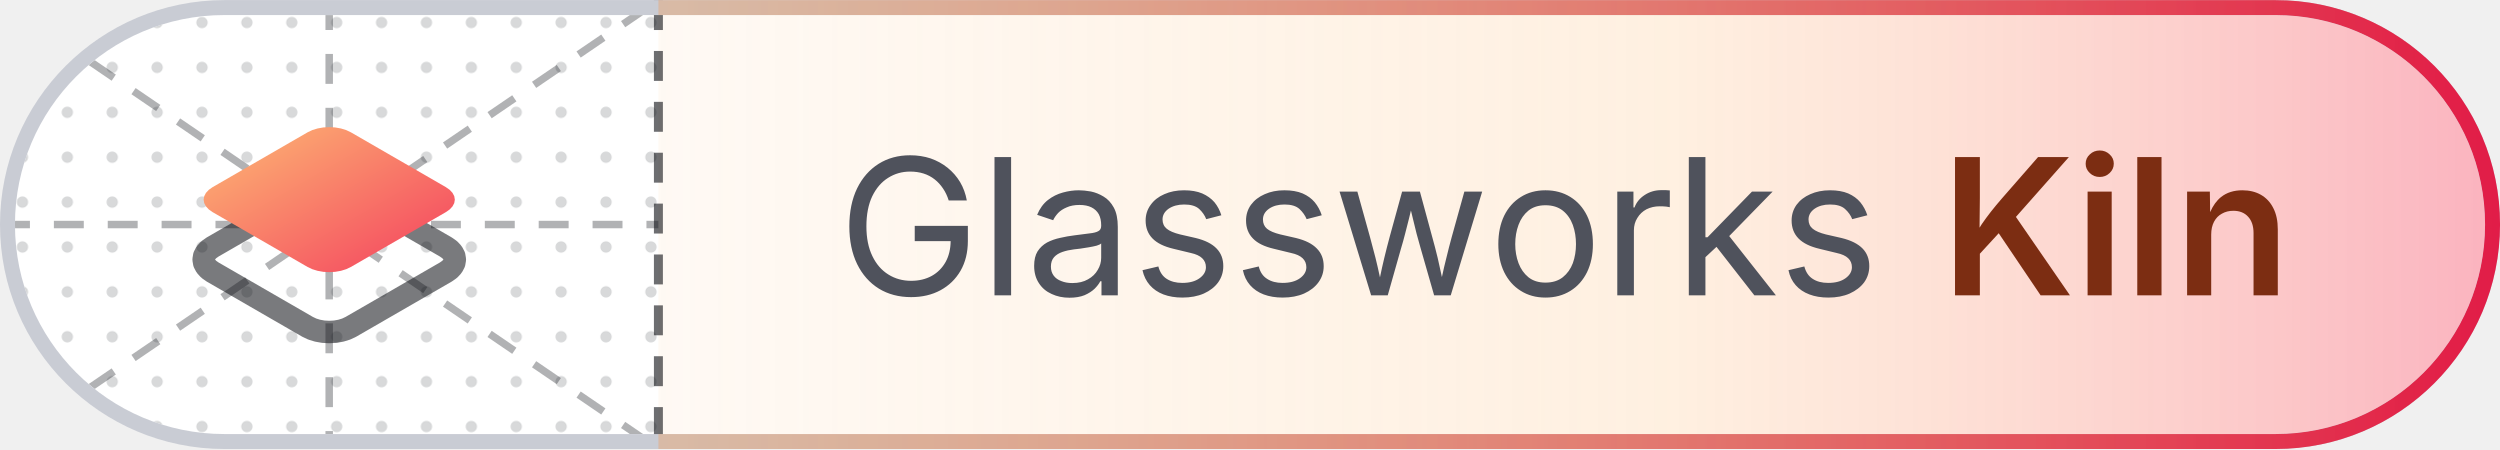
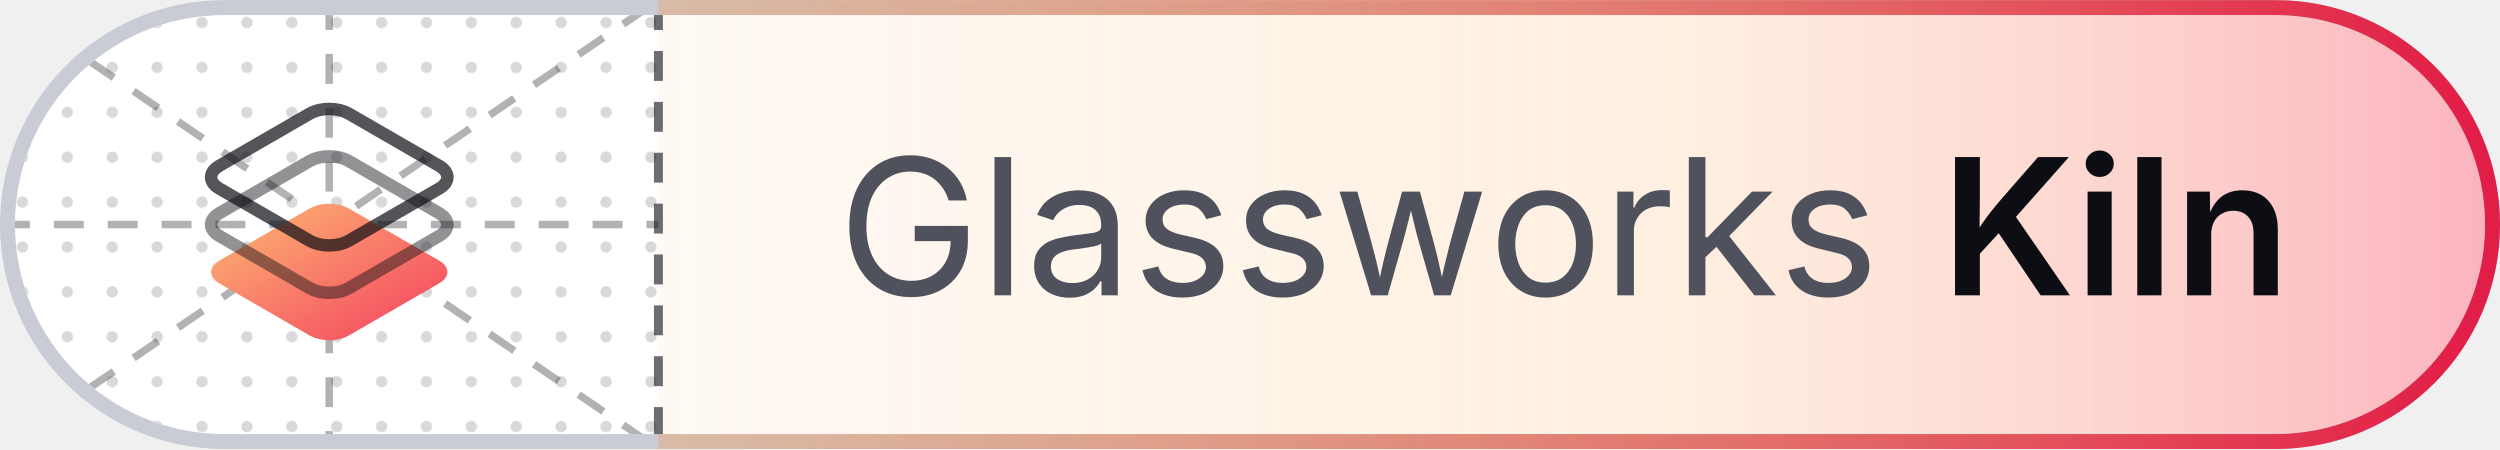
<svg xmlns="http://www.w3.org/2000/svg" role="img" aria-label="Glassworks Kiln" viewBox="0 0 167.07 30" width="167" height="30">
  <defs>
    <linearGradient id="lit" x1="0" y1="0" x2="1" y2="1">
      <stop offset="0" stop-color="#38bdf8" />
      <stop offset="1" stop-color="#a78bfa" />
    </linearGradient>
    <linearGradient id="litH" x1="0" y1="0" x2="1" y2="0">
      <stop offset="0" stop-color="#38bdf8" />
      <stop offset="1" stop-color="#a78bfa" />
    </linearGradient>
    <linearGradient id="ember" x1="0" y1="0" x2="1" y2="1">
      <stop offset="0" stop-color="#fdba74" />
      <stop offset="1" stop-color="#f43f5e" />
    </linearGradient>
    <linearGradient id="emberH" x1="0" y1="0" x2="1" y2="0">
      <stop offset="0" stop-color="#fdba74" />
      <stop offset="1" stop-color="#f43f5e" />
    </linearGradient>
    <pattern id="dot" width="3" height="3" patternUnits="userSpaceOnUse">
      <circle cx="1.5" cy="1.5" r=".38" fill="#0c0e13" fill-opacity=".16" />
    </pattern>
    <pattern id="dotL" width="9" height="9" patternUnits="userSpaceOnUse">
      <circle cx="4.5" cy="4.5" r=".9" fill="#0c0e13" fill-opacity=".1" />
    </pattern>
    <radialGradient id="haze" cx=".5" cy="0" r=".9">
      <stop offset="0" stop-color="#ffffff" stop-opacity=".8" />
      <stop offset="1" stop-color="#ffffff" stop-opacity="0" />
    </radialGradient>
    <radialGradient id="litHaze" cx=".1" cy=".5" r=".7">
      <stop offset="0" stop-color="#38bdf8" stop-opacity=".22" />
      <stop offset=".6" stop-color="#a78bfa" stop-opacity=".06" />
      <stop offset="1" stop-color="#a78bfa" stop-opacity="0" />
    </radialGradient>
    <radialGradient id="emberHaze" cx=".05" cy="1" r=".8">
      <stop offset="0" stop-color="#f43f5e" stop-opacity=".2" />
      <stop offset=".6" stop-color="#fdba74" stop-opacity=".05" />
      <stop offset="1" stop-color="#fdba74" stop-opacity="0" />
    </radialGradient>
    <filter id="softL" x="-50%" y="-50%" width="200%" height="200%">
      <feGaussianBlur stdDeviation="8" />
    </filter>
  </defs>
  <defs>
    <linearGradient id="sweep" gradientUnits="userSpaceOnUse" x1="44" y1="0" x2="167.072" y2="0">
      <stop offset="0" stop-color="#fdba74" stop-opacity="0.08" />
      <stop offset=".55" stop-color="#fdba74" stop-opacity="0.22" />
      <stop offset="1" stop-color="#f43f5e" stop-opacity="0.4" />
    </linearGradient>
    <linearGradient id="rim" gradientUnits="userSpaceOnUse" x1="44" y1="0" x2="167.072" y2="0">
      <stop offset="0" stop-color="#fb923c" />
      <stop offset="1" stop-color="#e11d48" />
    </linearGradient>
    <linearGradient id="ramp" gradientUnits="userSpaceOnUse" x1="44" y1="0" x2="163.072" y2="0">
      <stop offset="0" stop-color="#fff" stop-opacity=".3" />
      <stop offset="1" stop-color="#fff" />
    </linearGradient>
    <mask id="lit-edge" maskUnits="userSpaceOnUse" x="44" y="0" width="123.072" height="30">
      <rect x="44" width="123.072" height="30" fill="url(#ramp)" />
    </mask>
  </defs>
  <clipPath id="clip">
    <rect x="1" y="1" width="165.072" height="28" rx="14" />
  </clipPath>
  <rect x=".5" y=".5" width="166.072" height="29" rx="14.5" fill="#ffffff" />
  <g clip-path="url(#clip)">
    <rect width="44" height="30" fill="url(#dot)" />
    <path d="M0 0L44 30M0 30L44 0M22 0V30M0 15H44" stroke="#0c0e13" stroke-opacity="0.32" stroke-width="0.5" stroke-dasharray="2 1.6" fill="none" />
    <rect x="44" width="123.072" height="30" fill="url(#sweep)" />
  </g>
  <path d="M44 0V30" stroke="#0c0e13" stroke-opacity="0.6" stroke-width="0.6" stroke-dasharray="2 1.4" fill="none" />
  <rect x=".5" y=".5" width="166.072" height="29" rx="14.5" fill="none" stroke="#c9ccd4" />
  <rect x=".5" y=".5" width="166.072" height="29" rx="14.5" fill="none" stroke="url(#rim)" mask="url(#lit-edge)" />
  <g transform="translate(12 5) scale(0.1667)">
-     <path d="M106.77 69.00L108.29 70.07L109.42 71.29L110.12 72.62L110.35 74.00L110.12 75.38L109.42 76.71L108.29 77.93L106.77 79.00L68.66 101.00L66.80 101.88L64.69 102.53L62.39 102.94L60.00 103.07L57.61 102.94L55.31 102.53L53.20 101.88L51.34 101.00L13.23 79.00L11.71 77.93L10.58 76.71L9.88 75.38L9.65 74.00L9.88 72.62L10.58 71.29L11.71 70.07L13.23 69.00L51.34 47.00L53.20 46.12L55.31 45.47L57.61 45.06L60.00 44.93L62.39 45.06L64.69 45.47L66.80 46.12L68.66 47.00Z" fill="none" stroke="#0c0e13" stroke-opacity="0.55" stroke-width="9" stroke-linejoin="round" />
-     <path d="M106.77 45.00L108.29 46.07L109.42 47.29L110.12 48.62L110.35 50.00L110.12 51.38L109.42 52.71L108.29 53.93L106.77 55.00L68.66 77.00L66.80 77.88L64.69 78.53L62.39 78.94L60.00 79.07L57.61 78.94L55.31 78.53L53.20 77.88L51.34 77.00L13.23 55.00L11.71 53.93L10.58 52.71L9.88 51.38L9.65 50.00L9.88 48.62L10.58 47.29L11.71 46.07L13.23 45.00L51.34 23.00L53.20 22.12L55.31 21.47L57.61 21.06L60.00 20.93L62.39 21.06L64.69 21.47L66.80 22.12L68.66 23.00Z" fill="url(#ember)" />
+     <path d="M104.17 74.50L105.54 75.46L106.56 76.56L107.18 77.76L107.40 79.00L107.18 80.24L106.56 81.44L105.54 82.54L104.17 83.50L67.79 104.50L66.12 105.29L64.22 105.88L62.15 106.24L60.00 106.36L57.85 106.24L55.78 105.88L53.88 105.29L52.21 104.50L15.83 83.50L14.46 82.54L13.44 81.44L12.82 80.24L12.60 79.00L12.82 77.76L13.44 76.56L14.46 75.46L15.83 74.50L52.21 53.50L53.88 52.71L55.78 52.12L57.85 51.76L60.00 51.64L62.15 51.76L64.22 52.12L66.12 52.71L67.79 53.50Z" fill="url(#ember)" />
+     <path d="M104.17 55.50L105.54 56.46L106.56 57.56L107.18 58.76L107.40 60.00L107.18 61.24L106.56 62.44L105.54 63.54L104.17 64.50L67.79 85.50L66.12 86.29L64.22 86.88L62.15 87.24L60.00 87.36L57.85 87.24L55.78 86.88L53.88 86.29L52.21 85.50L15.83 64.50L14.46 63.54L13.44 62.44L12.82 61.24L12.60 60.00L12.82 58.76L13.44 57.56L14.46 56.46L15.83 55.50L52.21 34.50L53.88 33.71L55.78 33.12L57.85 32.76L60.00 32.64L62.15 32.76L64.22 33.12L66.12 33.71L67.79 34.50Z" fill="none" stroke="#0c0e13" stroke-opacity="0.45" stroke-width="5" stroke-linejoin="round" />
+     <path d="M104.17 36.50L105.54 37.46L106.56 38.56L107.18 39.76L107.40 41.00L107.18 42.24L106.56 43.44L105.54 44.54L104.17 45.50L67.79 66.50L66.12 67.29L64.22 67.88L62.15 68.24L60.00 68.36L57.85 68.24L55.78 67.88L53.88 67.29L52.21 66.50L15.83 45.50L14.46 44.54L13.44 43.44L12.82 42.24L12.60 41.00L12.82 39.76L13.44 38.56L14.46 37.46L15.83 36.50L52.21 15.50L53.88 14.71L55.78 14.12L57.85 13.76L60.00 13.64L62.15 13.76L64.22 14.12L66.12 14.71L67.79 15.50Z" fill="none" stroke="#0c0e13" stroke-opacity="0.7" stroke-width="5" stroke-linejoin="round" />
  </g>
  <path d="M60.89 19.85L60.89 19.85Q59.66 19.85 58.73 19.28Q57.80 18.70 57.28 17.64Q56.76 16.57 56.76 15.12L56.76 15.12Q56.76 13.65 57.28 12.58Q57.80 11.52 58.72 10.94Q59.63 10.37 60.82 10.37L60.82 10.37Q61.55 10.37 62.19 10.58Q62.82 10.80 63.32 11.20Q63.83 11.61 64.16 12.16Q64.49 12.72 64.61 13.39L64.61 13.39L63.40 13.39Q63.26 12.94 63.02 12.59Q62.78 12.23 62.46 11.98Q62.13 11.72 61.72 11.59Q61.31 11.46 60.82 11.46L60.82 11.46Q60.01 11.46 59.35 11.88Q58.69 12.29 58.29 13.11Q57.90 13.93 57.90 15.12L57.90 15.12Q57.90 16.29 58.30 17.11Q58.69 17.92 59.37 18.34Q60.04 18.76 60.89 18.76L60.89 18.76Q61.67 18.76 62.27 18.43Q62.86 18.10 63.20 17.49L63.20 17.49Q63.52 16.90 63.53 16.11L63.53 16.11L61.13 16.11L61.13 15.09L64.68 15.09L64.68 16.10Q64.68 17.24 64.19 18.09Q63.70 18.93 62.85 19.39Q62.00 19.85 60.89 19.85ZM66.46 10.49L67.57 10.49L67.57 19.73L66.46 19.73L66.46 10.49ZM71.47 19.89L71.47 19.89Q70.81 19.89 70.28 19.64Q69.74 19.40 69.43 18.92Q69.11 18.44 69.11 17.76L69.11 17.76Q69.11 17.16 69.34 16.79Q69.58 16.42 69.97 16.20Q70.37 15.99 70.85 15.89Q71.32 15.78 71.81 15.72L71.81 15.72Q72.43 15.64 72.82 15.59Q73.21 15.55 73.40 15.44Q73.59 15.34 73.59 15.09L73.59 15.09L73.59 15.05Q73.59 14.61 73.43 14.31Q73.26 14.01 72.94 13.85Q72.62 13.69 72.14 13.69L72.14 13.69Q71.64 13.69 71.29 13.85Q70.93 14.00 70.71 14.23Q70.49 14.47 70.38 14.71L70.38 14.71L69.31 14.35Q69.57 13.72 70.03 13.36Q70.48 13.01 71.03 12.86Q71.57 12.71 72.10 12.71L72.10 12.71Q72.45 12.71 72.90 12.79Q73.34 12.88 73.75 13.13Q74.16 13.37 74.43 13.86Q74.70 14.35 74.70 15.16L74.70 15.16L74.70 19.73L73.61 19.73L73.61 18.79L73.53 18.79Q73.41 19.03 73.15 19.29Q72.89 19.54 72.48 19.72Q72.06 19.89 71.47 19.89ZM71.66 18.91L71.66 18.91Q72.28 18.91 72.71 18.66Q73.14 18.42 73.36 18.03Q73.59 17.65 73.59 17.22L73.59 17.22L73.59 16.26Q73.52 16.34 73.29 16.41Q73.06 16.47 72.76 16.52Q72.47 16.57 72.19 16.61Q71.92 16.64 71.76 16.66L71.76 16.66Q71.35 16.71 71.00 16.83Q70.65 16.95 70.44 17.18Q70.23 17.42 70.23 17.81L70.23 17.81Q70.23 18.17 70.42 18.42Q70.60 18.66 70.93 18.78Q71.25 18.91 71.66 18.91ZM79.02 19.88L79.02 19.88Q78.31 19.88 77.75 19.67Q77.20 19.46 76.84 19.05Q76.48 18.64 76.35 18.05L76.35 18.05L77.41 17.80Q77.56 18.37 77.97 18.63Q78.39 18.90 79.01 18.90L79.01 18.90Q79.73 18.90 80.16 18.59Q80.59 18.28 80.59 17.85L80.59 17.85Q80.59 17.49 80.34 17.25Q80.09 17.01 79.58 16.90L79.58 16.90L78.42 16.62Q77.48 16.40 77.02 15.93Q76.56 15.46 76.56 14.73L76.56 14.73Q76.56 14.14 76.90 13.68Q77.23 13.22 77.81 12.97Q78.39 12.71 79.13 12.71L79.13 12.71Q79.84 12.71 80.34 12.92Q80.84 13.14 81.16 13.51Q81.47 13.89 81.62 14.38L81.62 14.38L80.61 14.64Q80.47 14.27 80.14 13.96Q79.81 13.66 79.14 13.66L79.14 13.66Q78.52 13.66 78.10 13.94Q77.69 14.23 77.69 14.66L77.69 14.66Q77.69 15.05 77.97 15.28Q78.25 15.51 78.86 15.66L78.86 15.66L79.91 15.90Q80.85 16.13 81.30 16.60Q81.75 17.06 81.75 17.78L81.75 17.78Q81.75 18.38 81.41 18.86Q81.07 19.33 80.45 19.61Q79.83 19.88 79.02 19.88ZM85.72 19.88L85.72 19.88Q85.01 19.88 84.45 19.67Q83.90 19.46 83.54 19.05Q83.18 18.64 83.06 18.05L83.06 18.05L84.12 17.80Q84.26 18.37 84.68 18.63Q85.09 18.90 85.71 18.90L85.71 18.90Q86.44 18.90 86.87 18.59Q87.30 18.28 87.30 17.85L87.30 17.85Q87.30 17.49 87.05 17.25Q86.80 17.01 86.28 16.90L86.28 16.90L85.13 16.62Q84.18 16.40 83.73 15.93Q83.27 15.46 83.27 14.73L83.27 14.73Q83.27 14.14 83.60 13.68Q83.94 13.22 84.52 12.97Q85.10 12.71 85.83 12.71L85.83 12.71Q86.55 12.71 87.05 12.92Q87.55 13.14 87.86 13.51Q88.17 13.89 88.33 14.38L88.33 14.38L87.32 14.64Q87.17 14.27 86.84 13.96Q86.51 13.66 85.84 13.66L85.84 13.66Q85.22 13.66 84.81 13.94Q84.40 14.23 84.40 14.66L84.40 14.66Q84.40 15.05 84.67 15.28Q84.95 15.51 85.56 15.66L85.56 15.66L86.61 15.90Q87.55 16.13 88.00 16.60Q88.46 17.06 88.46 17.78L88.46 17.78Q88.46 18.38 88.11 18.86Q87.77 19.33 87.15 19.61Q86.53 19.88 85.72 19.88ZM92.74 19.73L91.63 19.73L89.52 12.80L90.71 12.80L91.55 15.82Q91.72 16.44 91.92 17.22L91.92 17.22Q92.07 17.82 92.22 18.53L92.22 18.53Q92.36 17.85 92.50 17.27L92.50 17.27Q92.69 16.48 92.87 15.82L92.87 15.82L93.70 12.80L94.89 12.80L95.71 15.82Q95.89 16.46 96.08 17.24L96.08 17.24Q96.21 17.83 96.36 18.51L96.36 18.51Q96.50 17.84 96.65 17.26L96.65 17.26Q96.84 16.47 97.02 15.82L97.02 15.82L97.86 12.80L99.05 12.80L96.95 19.73L95.84 19.73L94.94 16.59Q94.80 16.11 94.67 15.62Q94.54 15.12 94.42 14.60L94.42 14.60Q94.35 14.33 94.29 14.06L94.29 14.06Q94.22 14.33 94.16 14.60L94.16 14.60Q94.03 15.12 93.90 15.62Q93.77 16.13 93.63 16.59L93.63 16.59L92.74 19.73ZM103.28 19.88L103.28 19.88Q102.34 19.88 101.63 19.43Q100.92 18.99 100.52 18.18Q100.13 17.37 100.13 16.31L100.13 16.31Q100.13 15.22 100.52 14.41Q100.92 13.60 101.63 13.16Q102.34 12.71 103.28 12.71L103.28 12.71Q104.23 12.71 104.95 13.16Q105.66 13.60 106.06 14.41Q106.45 15.22 106.45 16.31L106.45 16.31Q106.45 17.37 106.06 18.18Q105.66 18.99 104.95 19.43Q104.23 19.88 103.28 19.88ZM103.28 18.88L103.28 18.88Q103.98 18.88 104.44 18.52Q104.89 18.16 105.11 17.58Q105.32 16.99 105.32 16.31L105.32 16.31Q105.32 15.62 105.11 15.03Q104.89 14.43 104.44 14.07Q103.98 13.71 103.28 13.71L103.28 13.71Q102.59 13.71 102.14 14.07Q101.70 14.43 101.48 15.02Q101.26 15.61 101.26 16.31L101.26 16.31Q101.26 16.99 101.48 17.58Q101.70 18.16 102.14 18.52Q102.59 18.88 103.28 18.88ZM109.19 19.73L108.08 19.73L108.08 12.80L109.16 12.80L109.16 13.86L109.23 13.86Q109.42 13.34 109.92 13.02Q110.41 12.70 111.03 12.70L111.03 12.70Q111.15 12.70 111.32 12.70Q111.49 12.71 111.59 12.72L111.59 12.72L111.59 13.84Q111.54 13.83 111.35 13.80Q111.15 13.78 110.92 13.78L110.92 13.78Q110.43 13.78 110.03 13.98Q109.64 14.19 109.42 14.56Q109.19 14.92 109.19 15.39L109.19 15.39L109.19 19.73ZM113.97 19.73L112.86 19.73L112.86 10.49L113.97 10.49L113.97 15.85L114.11 15.85L117.08 12.80L118.46 12.80L115.56 15.77L118.68 19.73L117.24 19.73L114.71 16.49L113.97 17.18L113.97 19.73ZM122.19 19.88L122.19 19.88Q121.47 19.88 120.92 19.67Q120.36 19.46 120.00 19.05Q119.64 18.64 119.52 18.05L119.52 18.05L120.58 17.80Q120.73 18.37 121.14 18.63Q121.55 18.90 122.17 18.90L122.17 18.90Q122.90 18.90 123.33 18.59Q123.76 18.28 123.76 17.85L123.76 17.85Q123.76 17.49 123.51 17.25Q123.26 17.01 122.74 16.90L122.74 16.90L121.59 16.62Q120.65 16.40 120.19 15.93Q119.73 15.46 119.73 14.73L119.73 14.73Q119.73 14.14 120.06 13.68Q120.40 13.22 120.98 12.97Q121.56 12.71 122.30 12.71L122.30 12.71Q123.01 12.71 123.51 12.92Q124.01 13.14 124.32 13.51Q124.63 13.89 124.79 14.38L124.79 14.38L123.78 14.64Q123.64 14.27 123.30 13.96Q122.97 13.66 122.30 13.66L122.30 13.66Q121.68 13.66 121.27 13.94Q120.86 14.23 120.86 14.66L120.86 14.66Q120.86 15.05 121.14 15.28Q121.42 15.51 122.02 15.66L122.02 15.66L123.07 15.90Q124.01 16.13 124.47 16.60Q124.92 17.06 124.92 17.78L124.92 17.78Q124.92 18.38 124.58 18.86Q124.23 19.33 123.61 19.61Q123.00 19.88 122.19 19.88Z" fill="#4f525c" />
-   <path d="M132.31 19.73L130.65 19.73L130.65 10.49L132.31 10.49L132.31 13.23L132.29 15.21Q132.36 15.09 132.44 14.97L132.44 14.97Q132.73 14.55 133.05 14.14Q133.38 13.72 133.78 13.26L133.78 13.26L136.20 10.49L138.26 10.49L134.72 14.49L138.33 19.73L136.37 19.73L133.57 15.58L132.31 16.95L132.31 19.73ZM141.12 19.73L139.51 19.73L139.51 12.80L141.12 12.80L141.12 19.73ZM140.32 11.82L140.32 11.82Q139.93 11.82 139.66 11.56Q139.38 11.30 139.38 10.94L139.38 10.94Q139.38 10.56 139.66 10.31Q139.93 10.05 140.32 10.05L140.32 10.05Q140.71 10.05 140.98 10.31Q141.26 10.56 141.26 10.93L141.26 10.93Q141.26 11.30 140.98 11.56Q140.71 11.82 140.32 11.82ZM142.83 10.49L144.45 10.49L144.45 19.73L142.83 19.73L142.83 10.49ZM147.77 15.67L147.77 15.67L147.77 19.73L146.16 19.73L146.16 12.80L147.68 12.80L147.70 14.17Q147.98 13.52 148.43 13.16L148.43 13.16Q149.00 12.71 149.85 12.71L149.85 12.71Q150.56 12.71 151.09 13.01Q151.63 13.32 151.92 13.90Q152.22 14.48 152.22 15.32L152.22 15.32L152.22 19.73L150.60 19.73L150.60 15.57Q150.60 14.87 150.24 14.48Q149.88 14.08 149.25 14.08L149.25 14.08Q148.82 14.08 148.49 14.27Q148.15 14.45 147.96 14.81Q147.77 15.17 147.77 15.67Z" fill="#7c2d12" />
+   <path d="M132.31 19.73L130.65 19.73L130.65 10.49L132.31 10.49L132.31 13.23L132.29 15.21Q132.36 15.09 132.44 14.97L132.44 14.97Q132.73 14.55 133.05 14.14Q133.38 13.72 133.78 13.26L133.78 13.26L136.20 10.49L138.26 10.49L134.72 14.49L138.33 19.73L136.37 19.73L133.57 15.58L132.31 16.95L132.31 19.73ZM141.12 19.73L139.51 19.73L139.51 12.80L141.12 12.80L141.12 19.73ZM140.32 11.82L140.32 11.82Q139.93 11.82 139.66 11.56Q139.38 11.30 139.38 10.94L139.38 10.94Q139.38 10.56 139.66 10.31Q139.93 10.05 140.32 10.05L140.32 10.05Q140.71 10.05 140.98 10.31Q141.26 10.56 141.26 10.93L141.26 10.93Q141.26 11.30 140.98 11.56Q140.71 11.82 140.32 11.82ZM142.83 10.49L144.45 10.49L144.45 19.73L142.83 19.73L142.83 10.49ZM147.77 15.67L147.77 15.67L147.77 19.73L146.16 19.73L146.16 12.80L147.68 12.80L147.70 14.17Q147.98 13.52 148.43 13.16L148.43 13.16Q149.00 12.71 149.85 12.71L149.85 12.71Q150.56 12.71 151.09 13.01Q151.63 13.32 151.92 13.90Q152.22 14.48 152.22 15.32L152.22 15.32L152.22 19.73L150.60 19.73L150.60 15.57Q150.60 14.87 150.24 14.48Q149.88 14.08 149.25 14.08L149.25 14.08Q148.82 14.08 148.49 14.27Q148.15 14.45 147.96 14.81Q147.77 15.17 147.77 15.67Z" fill="#0c0e13" />
</svg>
